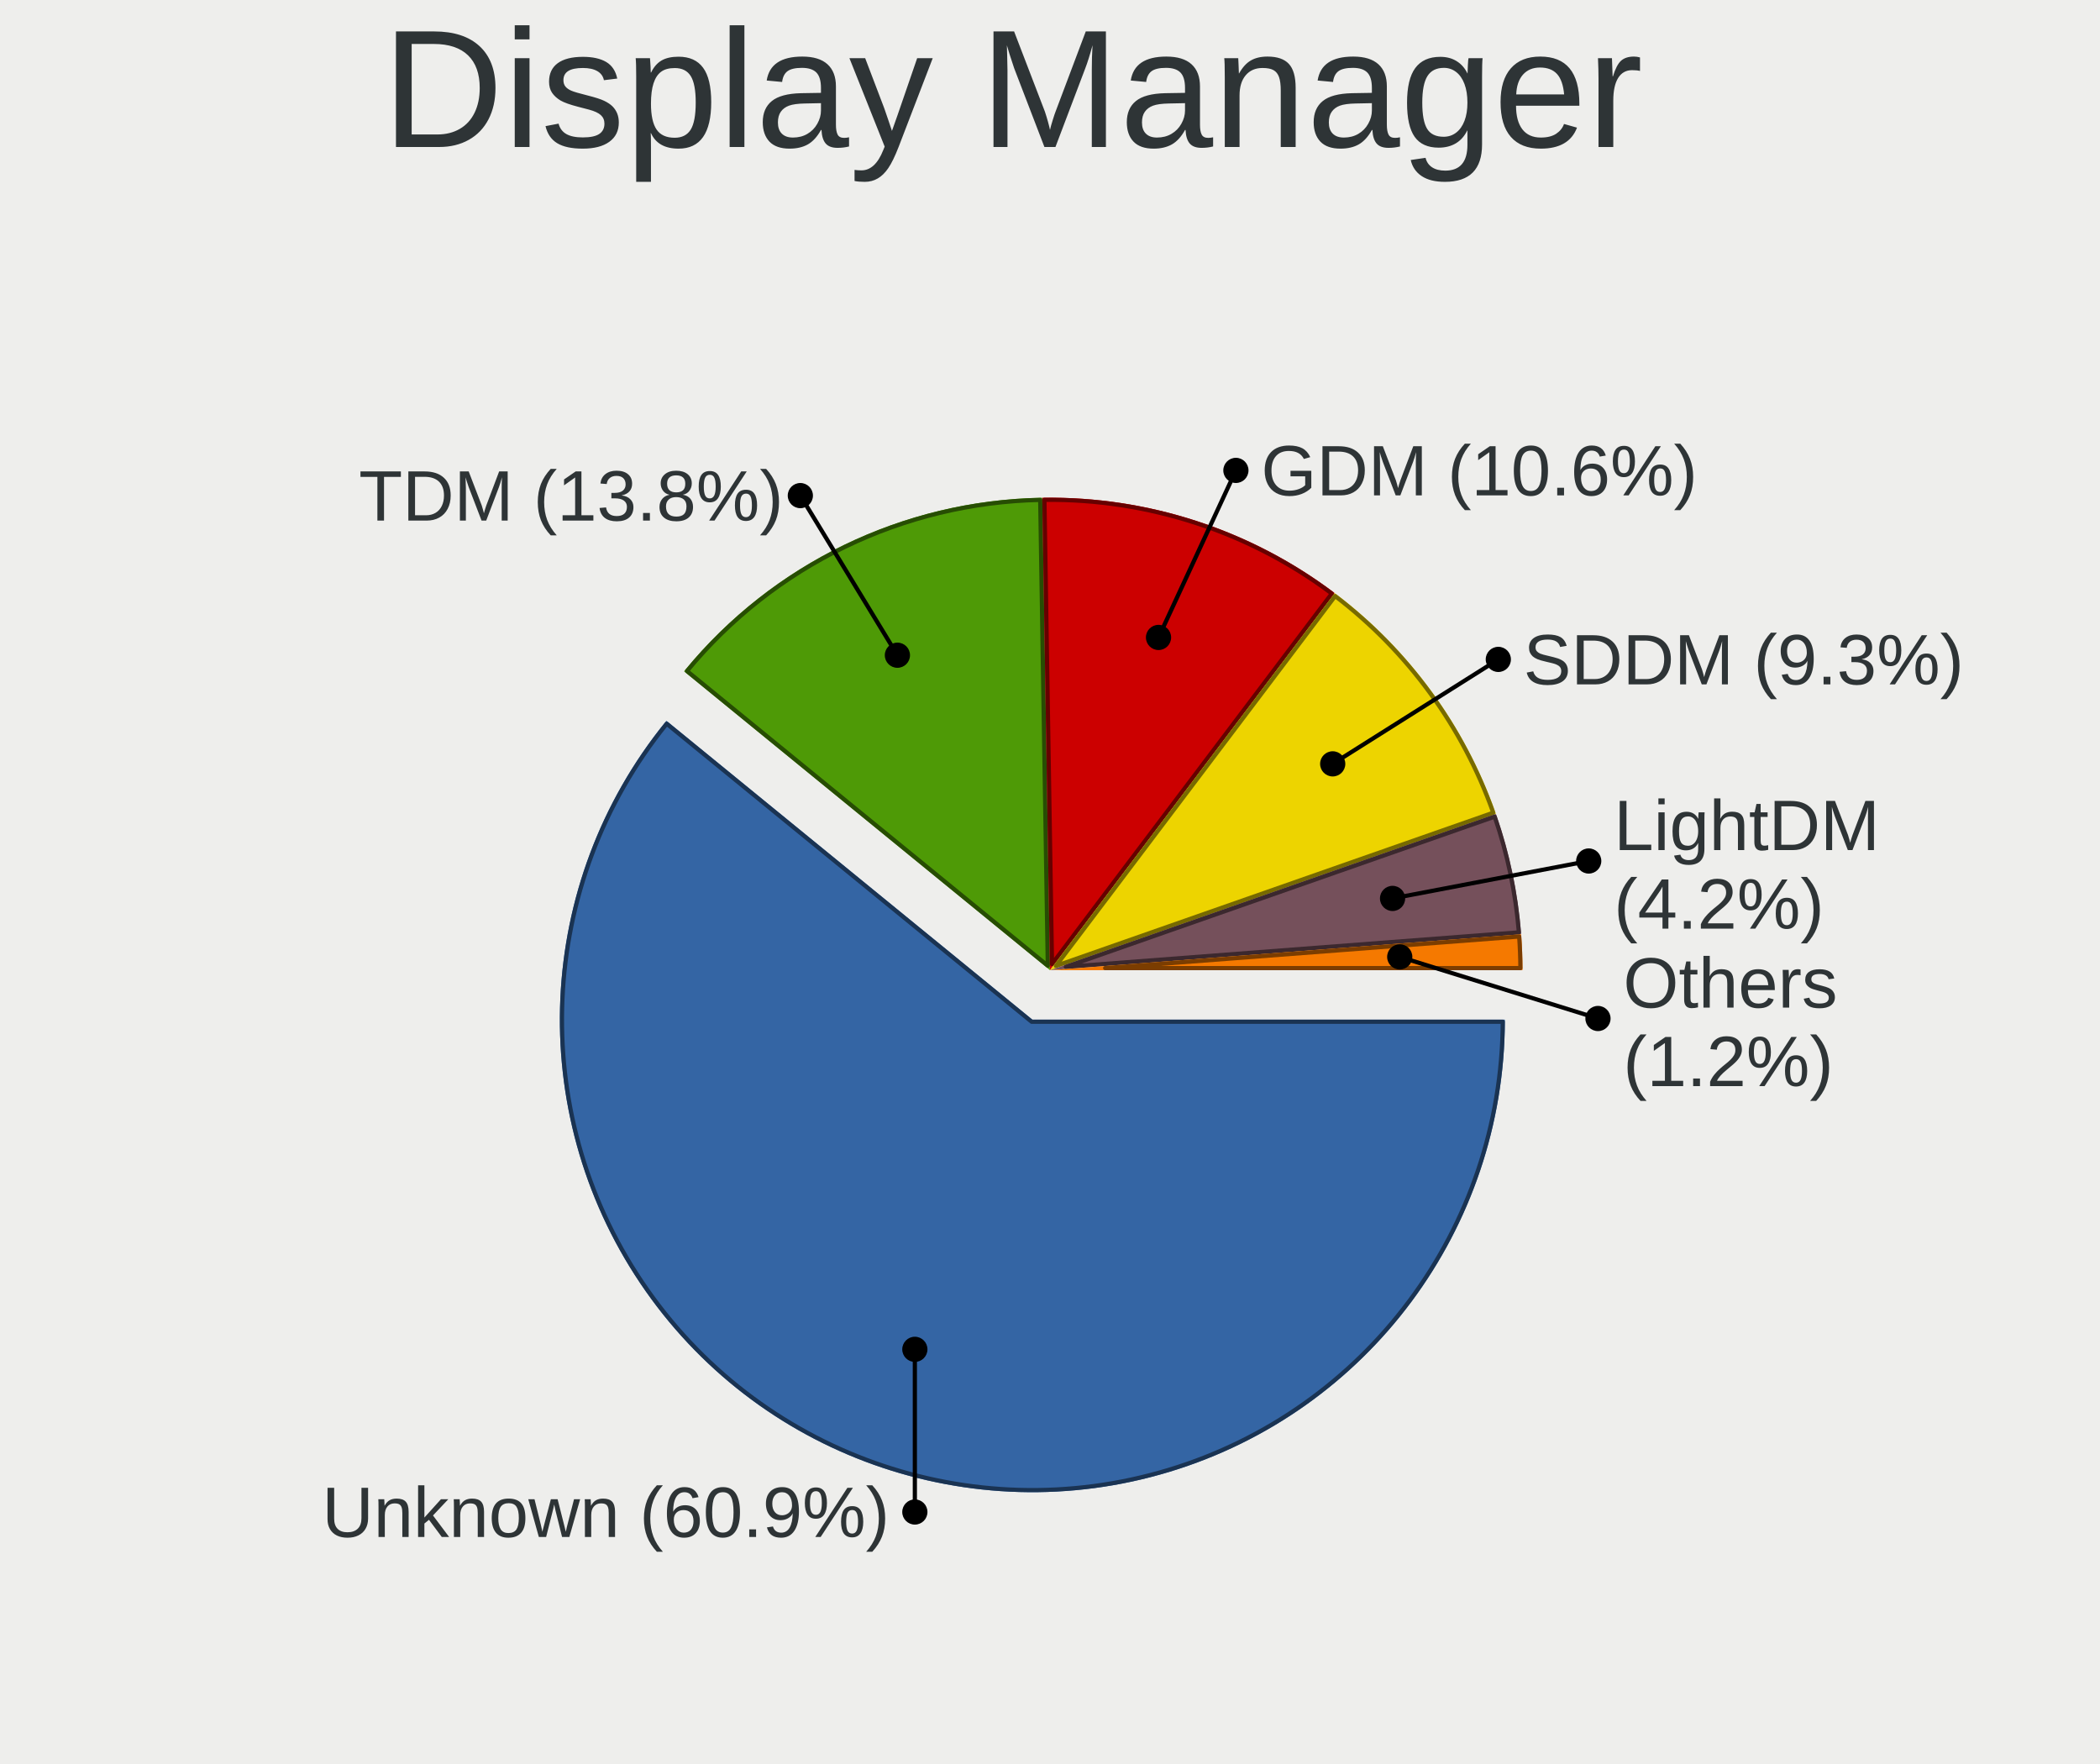
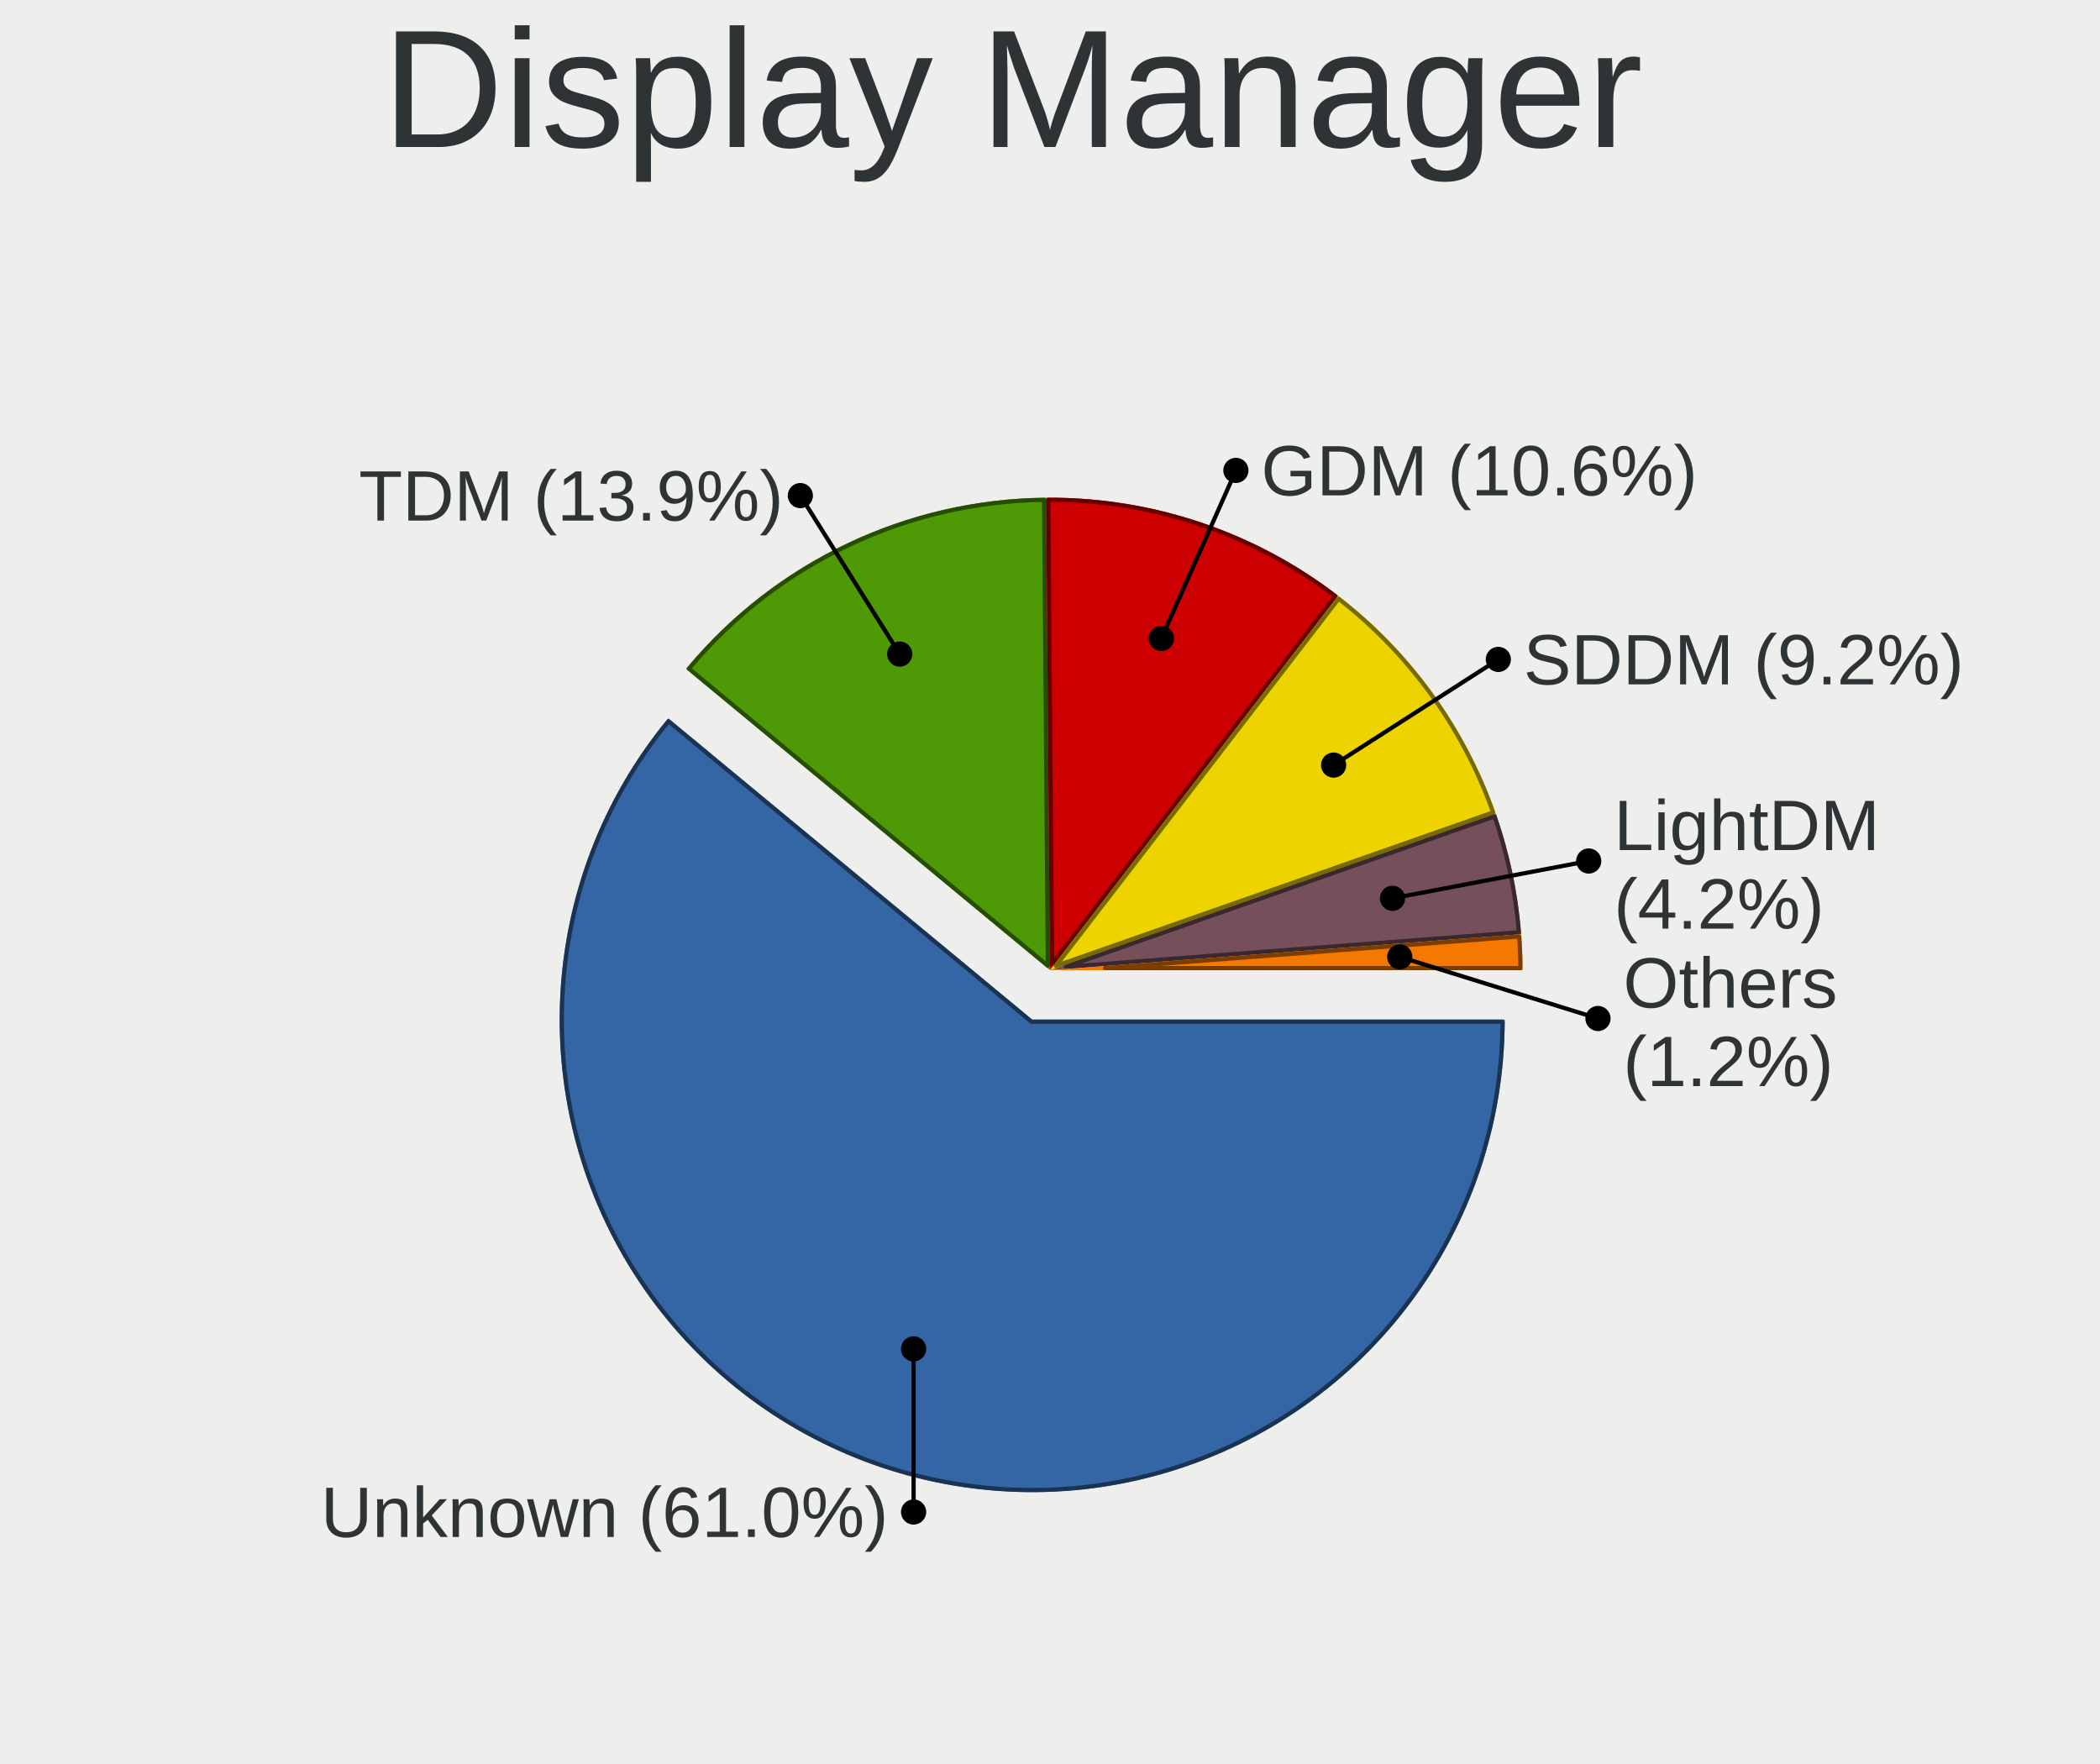
<svg xmlns="http://www.w3.org/2000/svg" width="500" height="420" version="1.0" id="ezcGraph">
  <defs />
  <g id="ezcGraphChart" color-rendering="optimizeQuality" shape-rendering="geometricPrecision" text-rendering="optimizeLegibility">
    <path d=" M 0,420 L 0,0 L 500,0 L 500,420 L 0,420 z " style="fill: #eeeeec; fill-opacity: 1.00; stroke: none;" id="ezcGraphPolygon_1" />
    <path d=" M 0,42 L 0,0 L 500,0 L 500,42 L 0,42 z " style="fill: #000000; fill-opacity: 0.00; stroke: none;" id="ezcGraphPolygon_2" />
-     <path d="M 245.80,242.77 L 358.30,242.77 A 112.50,112.50 0 1,1 158.67,171.61 z" style="fill: #3465a4; fill-opacity: 1.00; stroke: none; cursor: pointer;" id="ezcGraphCircleSector_4" />
-     <path d="M 245.62,243.27 L 357.80,243.27 A 112.00,112.00 0 1,1 158.74,172.32 z" style="fill: none; stroke: #1a3352; stroke-width: 1; stroke-opacity: 1.00; stroke-linecap: round; stroke-linejoin: round;" id="ezcGraphCircleSector_5" />
-     <path d="M 250.00,231.00 L 162.87,159.84 A 112.50,112.50 0 0,1 248.17,118.51 z" style="fill: #4e9a06; fill-opacity: 1.00; stroke: none; cursor: pointer;" id="ezcGraphCircleSector_6" />
-     <path d="M 249.48,229.93 L 163.57,159.77 A 112.00,112.00 0 0,1 247.67,119.02 z" style="fill: none; stroke: #274d03; stroke-width: 1; stroke-opacity: 1.00; stroke-linecap: round; stroke-linejoin: round;" id="ezcGraphCircleSector_7" />
-     <path d="M 250.00,231.00 L 248.17,118.51 A 112.50,112.50 0 0,1 317.80,141.22 z" style="fill: #cc0000; fill-opacity: 1.00; stroke: none; cursor: pointer;" id="ezcGraphCircleSector_8" />
-     <path d="M 250.48,229.54 L 248.67,119.01 A 112.00,112.00 0 0,1 317.10,141.32 z" style="fill: none; stroke: #660000; stroke-width: 1; stroke-opacity: 1.00; stroke-linecap: round; stroke-linejoin: round;" id="ezcGraphCircleSector_9" />
-     <path d="M 250.00,231.00 L 317.80,141.22 A 112.50,112.50 0 0,1 356.17,193.80 z" style="fill: #edd400; fill-opacity: 1.00; stroke: none; cursor: pointer;" id="ezcGraphCircleSector_10" />
-     <path d="M 251.40,229.98 L 317.89,141.92 A 112.00,112.00 0 0,1 355.54,193.50 z" style="fill: none; stroke: #776a00; stroke-width: 1; stroke-opacity: 1.00; stroke-linecap: round; stroke-linejoin: round;" id="ezcGraphCircleSector_11" />
-     <path d="M 250.00,231.00 L 356.17,193.80 A 112.50,112.50 0 0,1 362.17,222.45 z" style="fill: #75505b; fill-opacity: 1.00; stroke: none; cursor: pointer;" id="ezcGraphCircleSector_12" />
-     <path d="M 253.76,230.21 L 355.87,194.44 A 112.00,112.00 0 0,1 361.64,221.99 z" style="fill: none; stroke: #3b282e; stroke-width: 1; stroke-opacity: 1.00; stroke-linecap: round; stroke-linejoin: round;" id="ezcGraphCircleSector_13" />
-     <path d="M 250.00,231.00 L 362.17,222.45 A 112.50,112.50 0 0,1 362.50,231.00 z" style="fill: #f57900; fill-opacity: 1.00; stroke: none;" id="ezcGraphCircleSector_14" />
-     <path d="M 263.14,230.50 L 361.71,222.98 A 112.00,112.00 0 0,1 362.00,230.50 z" style="fill: none; stroke: #7b3d00; stroke-width: 1; stroke-opacity: 1.00; stroke-linecap: round; stroke-linejoin: round;" id="ezcGraphCircleSector_15" />
-     <path d=" M 213.668,156.004 L 190.558,118" style="fill: none; stroke: #000000; stroke-width: 1; stroke-opacity: 1.00; stroke-linecap: round; stroke-linejoin: round;" id="ezcGraphLine_16" />
-     <ellipse cx="213.668" cy="156.004" rx="3" ry="3" style="fill: #000000; fill-opacity: 1.00; stroke: none;" id="ezcGraphCircle_17" />
+     <path d="M 245.76,242.76 L 358.26,242.76 A 112.50,112.50 0 1,1 159.10,171.02 z" style="fill: #3465a4; fill-opacity: 1.00; stroke: none; cursor: pointer;" id="ezcGraphCircleSector_4" />
+     <path d="M 245.58,243.26 L 357.76,243.26 A 112.00,112.00 0 1,1 159.17,171.73 z" style="fill: none; stroke: #1a3352; stroke-width: 1; stroke-opacity: 1.00; stroke-linecap: round; stroke-linejoin: round;" id="ezcGraphCircleSector_5" />
+     <path d="M 250.00,231.00 L 163.34,159.26 A 112.50,112.50 0 0,1 249.08,118.50 z" style="fill: #4e9a06; fill-opacity: 1.00; stroke: none; cursor: pointer;" id="ezcGraphCircleSector_6" />
+     <path d="M 249.49,229.93 L 164.04,159.20 A 112.00,112.00 0 0,1 248.59,119.01 z" style="fill: none; stroke: #274d03; stroke-width: 1; stroke-opacity: 1.00; stroke-linecap: round; stroke-linejoin: round;" id="ezcGraphCircleSector_7" />
+     <path d="M 250.00,231.00 L 249.08,118.50 A 112.50,112.50 0 0,1 318.63,141.86 z" style="fill: #cc0000; fill-opacity: 1.00; stroke: none; cursor: pointer;" id="ezcGraphCircleSector_8" />
+     <path d="M 250.49,229.55 L 249.59,119.00 A 112.00,112.00 0 0,1 317.93,141.95 z" style="fill: none; stroke: #660000; stroke-width: 1; stroke-opacity: 1.00; stroke-linecap: round; stroke-linejoin: round;" id="ezcGraphCircleSector_9" />
+     <path d="M 250.00,231.00 L 318.63,141.86 A 112.50,112.50 0 0,1 356.15,193.74 z" style="fill: #edd400; fill-opacity: 1.00; stroke: none; cursor: pointer;" id="ezcGraphCircleSector_10" />
+     <path d="M 251.42,229.97 L 318.72,142.56 A 112.00,112.00 0 0,1 355.51,193.43 z" style="fill: none; stroke: #776a00; stroke-width: 1; stroke-opacity: 1.00; stroke-linecap: round; stroke-linejoin: round;" id="ezcGraphCircleSector_11" />
+     <path d="M 250.00,231.00 L 356.15,193.74 A 112.50,112.50 0 0,1 362.17,222.43 z" style="fill: #75505b; fill-opacity: 1.00; stroke: none; cursor: pointer;" id="ezcGraphCircleSector_12" />
+     <path d="M 253.76,230.21 L 355.84,194.38 A 112.00,112.00 0 0,1 361.64,221.97 z" style="fill: none; stroke: #3b282e; stroke-width: 1; stroke-opacity: 1.00; stroke-linecap: round; stroke-linejoin: round;" id="ezcGraphCircleSector_13" />
+     <path d="M 250.00,231.00 L 362.17,222.43 A 112.50,112.50 0 0,1 362.50,231.00 z" style="fill: #f57900; fill-opacity: 1.00; stroke: none;" id="ezcGraphCircleSector_14" />
+     <path d="M 263.11,230.50 L 361.71,222.97 A 112.00,112.00 0 0,1 362.00,230.50 z" style="fill: none; stroke: #7b3d00; stroke-width: 1; stroke-opacity: 1.00; stroke-linecap: round; stroke-linejoin: round;" id="ezcGraphCircleSector_15" />
+     <path d=" M 214.223,155.737 L 190.558,118" style="fill: none; stroke: #000000; stroke-width: 1; stroke-opacity: 1.00; stroke-linecap: round; stroke-linejoin: round;" id="ezcGraphLine_16" />
+     <ellipse cx="214.223" cy="155.737" rx="3" ry="3" style="fill: #000000; fill-opacity: 1.00; stroke: none;" id="ezcGraphCircle_17" />
    <ellipse cx="190.558" cy="118" rx="3" ry="3" style="fill: #000000; fill-opacity: 1.00; stroke: none;" id="ezcGraphCircle_18" />
-     <path d=" M 217.822,321.27 L 217.822,360" style="fill: none; stroke: #000000; stroke-width: 1; stroke-opacity: 1.00; stroke-linecap: round; stroke-linejoin: round;" id="ezcGraphLine_20" />
-     <ellipse cx="217.822" cy="321.27" rx="3" ry="3" style="fill: #000000; fill-opacity: 1.00; stroke: none;" id="ezcGraphCircle_21" />
-     <ellipse cx="217.822" cy="360" rx="3" ry="3" style="fill: #000000; fill-opacity: 1.00; stroke: none;" id="ezcGraphCircle_22" />
-     <path d=" M 275.838,151.773 L 294.262,112" style="fill: none; stroke: #000000; stroke-width: 1; stroke-opacity: 1.00; stroke-linecap: round; stroke-linejoin: round;" id="ezcGraphLine_24" />
-     <ellipse cx="275.838" cy="151.773" rx="3" ry="3" style="fill: #000000; fill-opacity: 1.00; stroke: none;" id="ezcGraphCircle_25" />
+     <path d=" M 217.523,321.162 L 217.523,360" style="fill: none; stroke: #000000; stroke-width: 1; stroke-opacity: 1.00; stroke-linecap: round; stroke-linejoin: round;" id="ezcGraphLine_20" />
+     <ellipse cx="217.523" cy="321.162" rx="3" ry="3" style="fill: #000000; fill-opacity: 1.00; stroke: none;" id="ezcGraphCircle_21" />
+     <ellipse cx="217.523" cy="360" rx="3" ry="3" style="fill: #000000; fill-opacity: 1.00; stroke: none;" id="ezcGraphCircle_22" />
+     <path d=" M 276.527,152.001 L 294.262,112" style="fill: none; stroke: #000000; stroke-width: 1; stroke-opacity: 1.00; stroke-linecap: round; stroke-linejoin: round;" id="ezcGraphLine_24" />
+     <ellipse cx="276.527" cy="152.001" rx="3" ry="3" style="fill: #000000; fill-opacity: 1.00; stroke: none;" id="ezcGraphCircle_25" />
    <ellipse cx="294.262" cy="112" rx="3" ry="3" style="fill: #000000; fill-opacity: 1.00; stroke: none;" id="ezcGraphCircle_26" />
-     <path d=" M 317.311,181.871 L 356.742,157" style="fill: none; stroke: #000000; stroke-width: 1; stroke-opacity: 1.00; stroke-linecap: round; stroke-linejoin: round;" id="ezcGraphLine_28" />
-     <ellipse cx="317.311" cy="181.871" rx="3" ry="3" style="fill: #000000; fill-opacity: 1.00; stroke: none;" id="ezcGraphCircle_29" />
+     <path d=" M 317.525,182.165 L 356.742,157" style="fill: none; stroke: #000000; stroke-width: 1; stroke-opacity: 1.00; stroke-linecap: round; stroke-linejoin: round;" id="ezcGraphLine_28" />
+     <ellipse cx="317.525" cy="182.165" rx="3" ry="3" style="fill: #000000; fill-opacity: 1.00; stroke: none;" id="ezcGraphCircle_29" />
    <ellipse cx="356.742" cy="157" rx="3" ry="3" style="fill: #000000; fill-opacity: 1.00; stroke: none;" id="ezcGraphCircle_30" />
-     <path d=" M 331.562,213.91 L 378.266,205" style="fill: none; stroke: #000000; stroke-width: 1; stroke-opacity: 1.00; stroke-linecap: round; stroke-linejoin: round;" id="ezcGraphLine_32" />
-     <ellipse cx="331.562" cy="213.91" rx="3" ry="3" style="fill: #000000; fill-opacity: 1.00; stroke: none;" id="ezcGraphCircle_33" />
+     <path d=" M 331.556,213.881 L 378.266,205" style="fill: none; stroke: #000000; stroke-width: 1; stroke-opacity: 1.00; stroke-linecap: round; stroke-linejoin: round;" id="ezcGraphLine_32" />
+     <ellipse cx="331.556" cy="213.881" rx="3" ry="3" style="fill: #000000; fill-opacity: 1.00; stroke: none;" id="ezcGraphCircle_33" />
    <ellipse cx="378.266" cy="205" rx="3" ry="3" style="fill: #000000; fill-opacity: 1.00; stroke: none;" id="ezcGraphCircle_34" />
-     <path d=" M 333.273,227.83 L 380.47,242.5" style="fill: none; stroke: #000000; stroke-width: 1; stroke-opacity: 1.00; stroke-linecap: round; stroke-linejoin: round;" id="ezcGraphLine_36" />
-     <ellipse cx="333.273" cy="227.83" rx="3" ry="3" style="fill: #000000; fill-opacity: 1.00; stroke: none;" id="ezcGraphCircle_37" />
+     <path d=" M 333.273,227.825 L 380.47,242.5" style="fill: none; stroke: #000000; stroke-width: 1; stroke-opacity: 1.00; stroke-linecap: round; stroke-linejoin: round;" id="ezcGraphLine_36" />
+     <ellipse cx="333.273" cy="227.825" rx="3" ry="3" style="fill: #000000; fill-opacity: 1.00; stroke: none;" id="ezcGraphCircle_37" />
    <ellipse cx="380.47" cy="242.5" rx="3" ry="3" style="fill: #000000; fill-opacity: 1.00; stroke: none;" id="ezcGraphCircle_38" />
    <g id="ezcGraphTextBox_3">
      <path d=" M 90.5,42 L 90.5,0.5 L 410,0.5 L 410,42 L 90.5,42 z " style="fill: #ffffff; fill-opacity: 0.00; stroke: none;" id="ezcGraphPolygon_40" />
      <text id="ezcGraphTextBox_3_text" x="91" text-length="318px" y="35" style="font-size: 40px; font-family: 'Arial'; fill: #2e3436; fill-opacity: 1.00; stroke: none;">Display Manager</text>
    </g>
    <g id="ezcGraphTextBox_19" style=" cursor: pointer;">
      <path d=" M 84.948,127.5 L 84.948,109 L 185.558,109 L 185.558,127.5 L 84.948,127.5 z " style="fill: #ffffff; fill-opacity: 0.00; stroke: none;" id="ezcGraphPolygon_41" />
-       <text id="ezcGraphTextBox_19_text" x="85.448" text-length="99.11px" y="123.95" style="font-size: 17px; font-family: 'Arial'; fill: #2e3436; fill-opacity: 1.00; stroke: none;">TDM (13.8%)</text>
+       <text id="ezcGraphTextBox_19_text" x="85.448" text-length="99.11px" y="123.95" style="font-size: 17px; font-family: 'Arial'; fill: #2e3436; fill-opacity: 1.00; stroke: none;">TDM (13.9%)</text>
    </g>
    <g id="ezcGraphTextBox_23" style=" cursor: pointer;">
-       <path d=" M 76.172,369.5 L 76.172,351 L 212.822,351 L 212.822,369.5 L 76.172,369.5 z " style="fill: #ffffff; fill-opacity: 0.00; stroke: none;" id="ezcGraphPolygon_42" />
-       <text id="ezcGraphTextBox_23_text" x="76.672" text-length="135.15px" y="365.95" style="font-size: 17px; font-family: 'Arial'; fill: #2e3436; fill-opacity: 1.00; stroke: none;">Unknown (60.9%)</text>
+       <path d=" M 75.873,369.5 L 75.873,351 L 212.523,351 L 212.523,369.5 L 75.873,369.5 z " style="fill: #ffffff; fill-opacity: 0.00; stroke: none;" id="ezcGraphPolygon_42" />
+       <text id="ezcGraphTextBox_23_text" x="76.373" text-length="135.15px" y="365.95" style="font-size: 17px; font-family: 'Arial'; fill: #2e3436; fill-opacity: 1.00; stroke: none;">Unknown (61.0%)</text>
    </g>
    <g id="ezcGraphTextBox_27" style=" cursor: pointer;">
      <path d=" M 299.762,121.5 L 299.762,103 L 400.372,103 L 400.372,121.5 L 299.762,121.5 z " style="fill: #ffffff; fill-opacity: 0.00; stroke: none;" id="ezcGraphPolygon_43" />
      <text id="ezcGraphTextBox_27_text" x="300.262" text-length="99.11px" y="117.95" style="font-size: 17px; font-family: 'Arial'; fill: #2e3436; fill-opacity: 1.00; stroke: none;">GDM (10.6%)</text>
    </g>
    <g id="ezcGraphTextBox_31" style=" cursor: pointer;">
      <path d=" M 362.242,166.5 L 362.242,148 L 462.852,148 L 462.852,166.5 L 362.242,166.5 z " style="fill: #ffffff; fill-opacity: 0.00; stroke: none;" id="ezcGraphPolygon_44" />
-       <text id="ezcGraphTextBox_31_text" x="362.742" text-length="99.11px" y="162.95" style="font-size: 17px; font-family: 'Arial'; fill: #2e3436; fill-opacity: 1.00; stroke: none;">SDDM (9.3%)</text>
+       <text id="ezcGraphTextBox_31_text" x="362.742" text-length="99.11px" y="162.95" style="font-size: 17px; font-family: 'Arial'; fill: #2e3436; fill-opacity: 1.00; stroke: none;">SDDM (9.2%)</text>
    </g>
    <g id="ezcGraphTextBox_35" style=" cursor: pointer;">
      <path d=" M 383.766,223.05 L 383.766,187.45 L 448.336,187.45 L 448.336,223.05 L 383.766,223.05 z " style="fill: #ffffff; fill-opacity: 0.00; stroke: none;" id="ezcGraphPolygon_45" />
      <text id="ezcGraphTextBox_35_text" x="384.266" text-length="63.07px" y="202.4" style="font-size: 17px; font-family: 'Arial'; fill: #2e3436; fill-opacity: 1.00; stroke: none;">LightDM</text>
      <text id="ezcGraphTextBox_35_text" x="384.266" text-length="54.06px" y="221.1" style="font-size: 17px; font-family: 'Arial'; fill: #2e3436; fill-opacity: 1.00; stroke: none;">(4.2%)</text>
    </g>
    <g id="ezcGraphTextBox_39">
      <path d=" M 385.97,260.55 L 385.97,224.95 L 441.53,224.95 L 441.53,260.55 L 385.97,260.55 z " style="fill: #ffffff; fill-opacity: 0.00; stroke: none;" id="ezcGraphPolygon_46" />
      <text id="ezcGraphTextBox_39_text" x="386.47" text-length="54.06px" y="239.9" style="font-size: 17px; font-family: 'Arial'; fill: #2e3436; fill-opacity: 1.00; stroke: none;">Others</text>
      <text id="ezcGraphTextBox_39_text" x="386.47" text-length="54.06px" y="258.6" style="font-size: 17px; font-family: 'Arial'; fill: #2e3436; fill-opacity: 1.00; stroke: none;">(1.2%)</text>
    </g>
  </g>
</svg>
